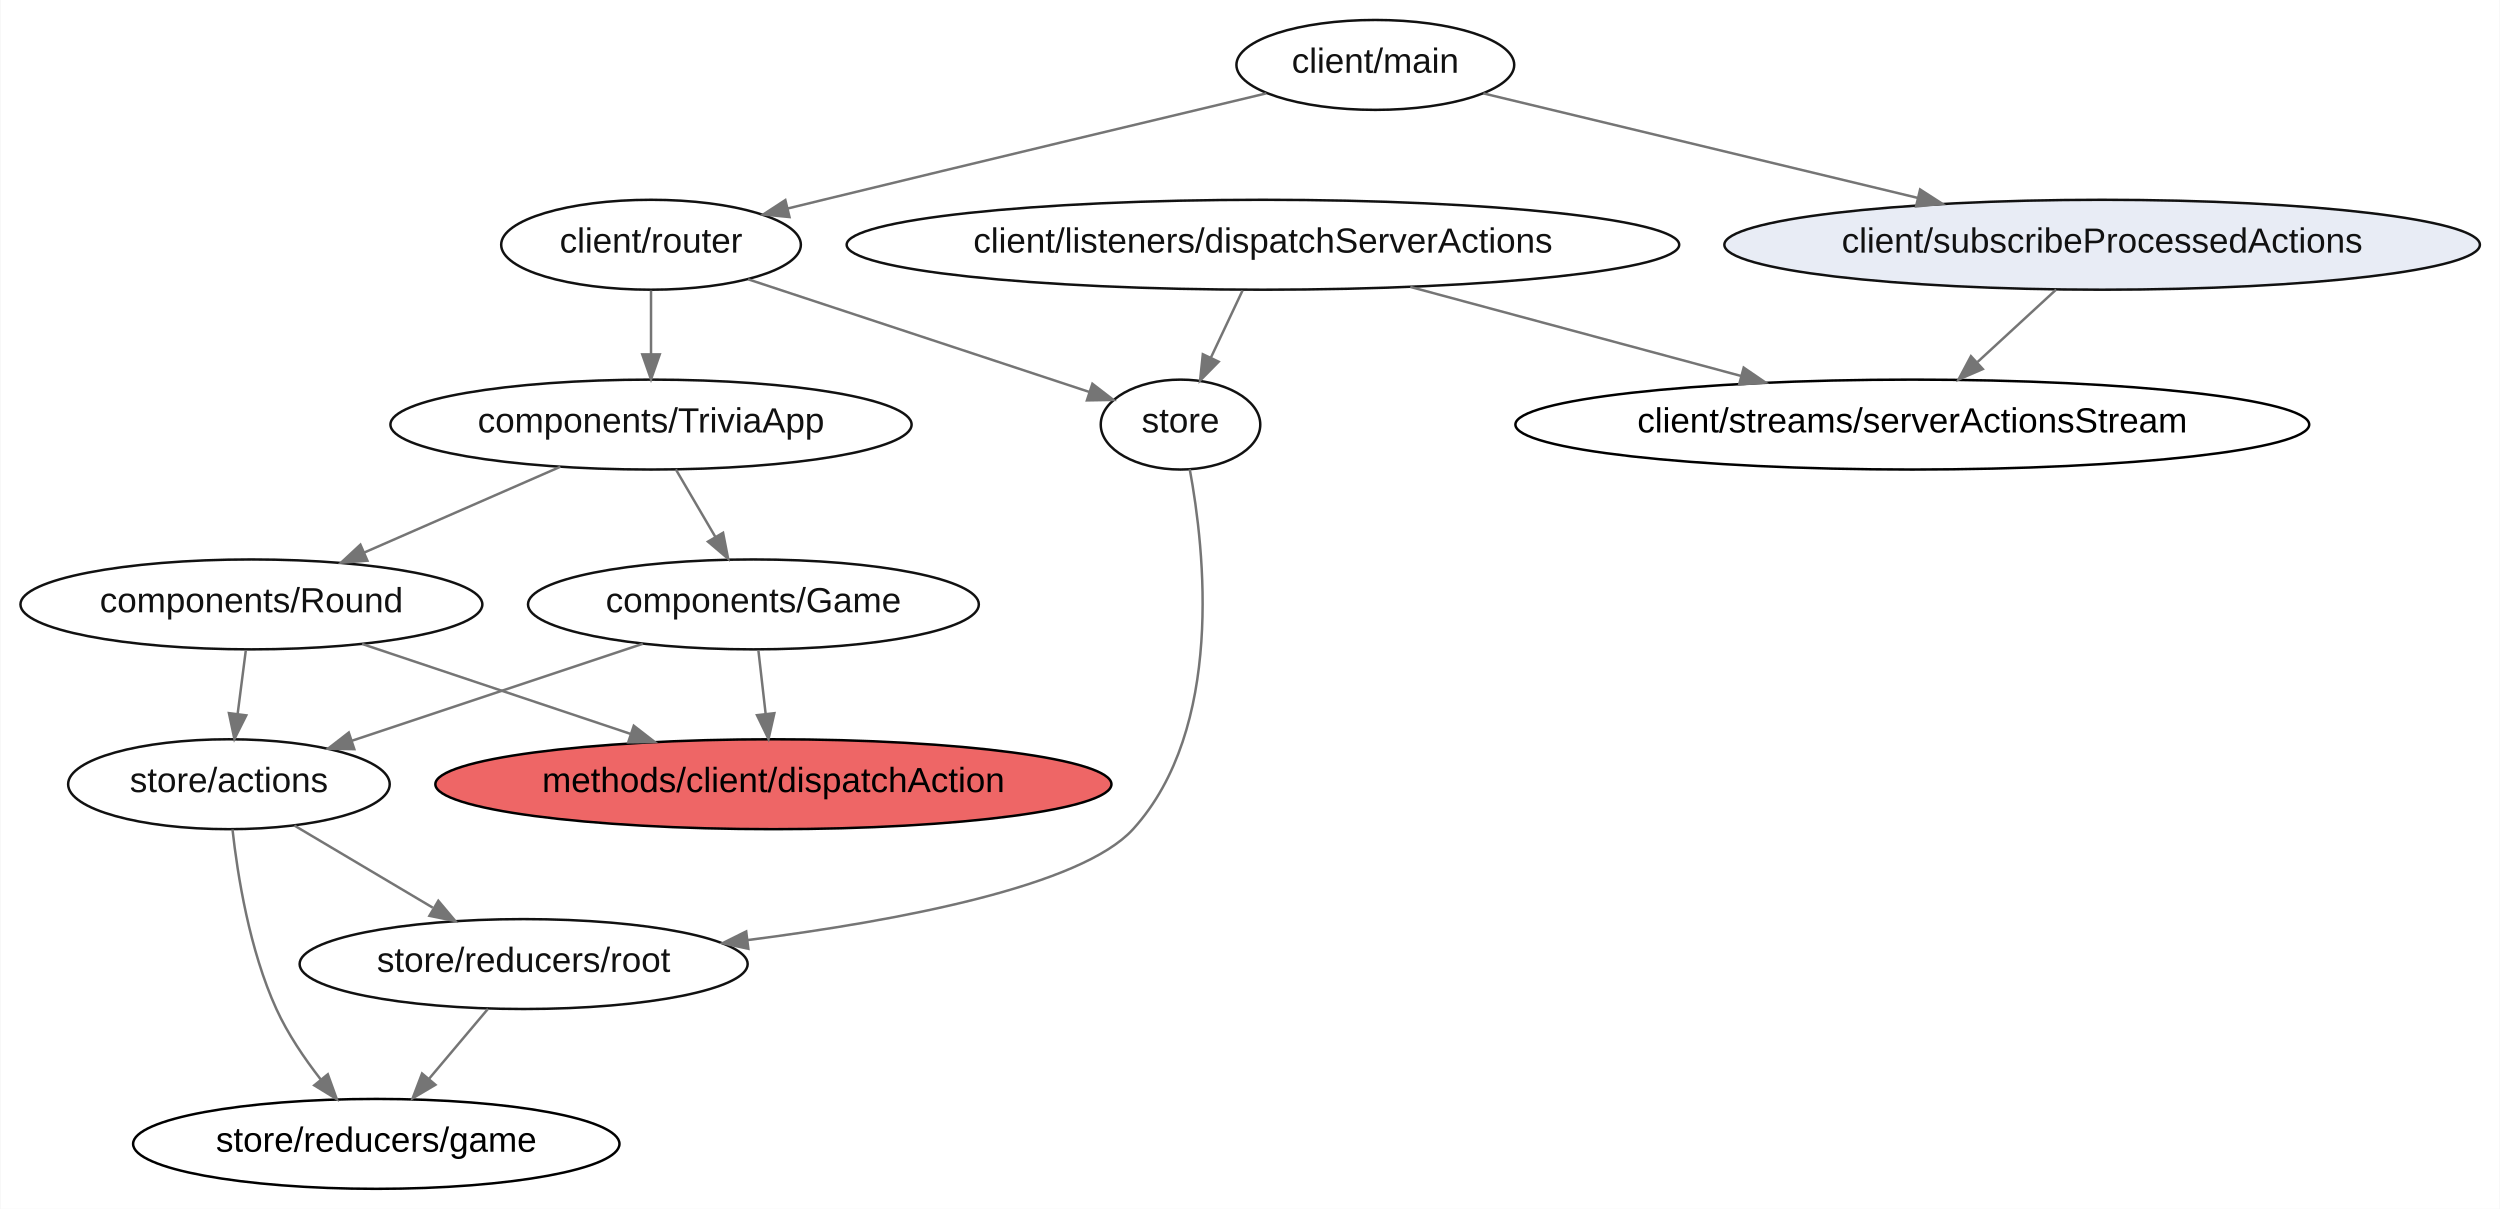
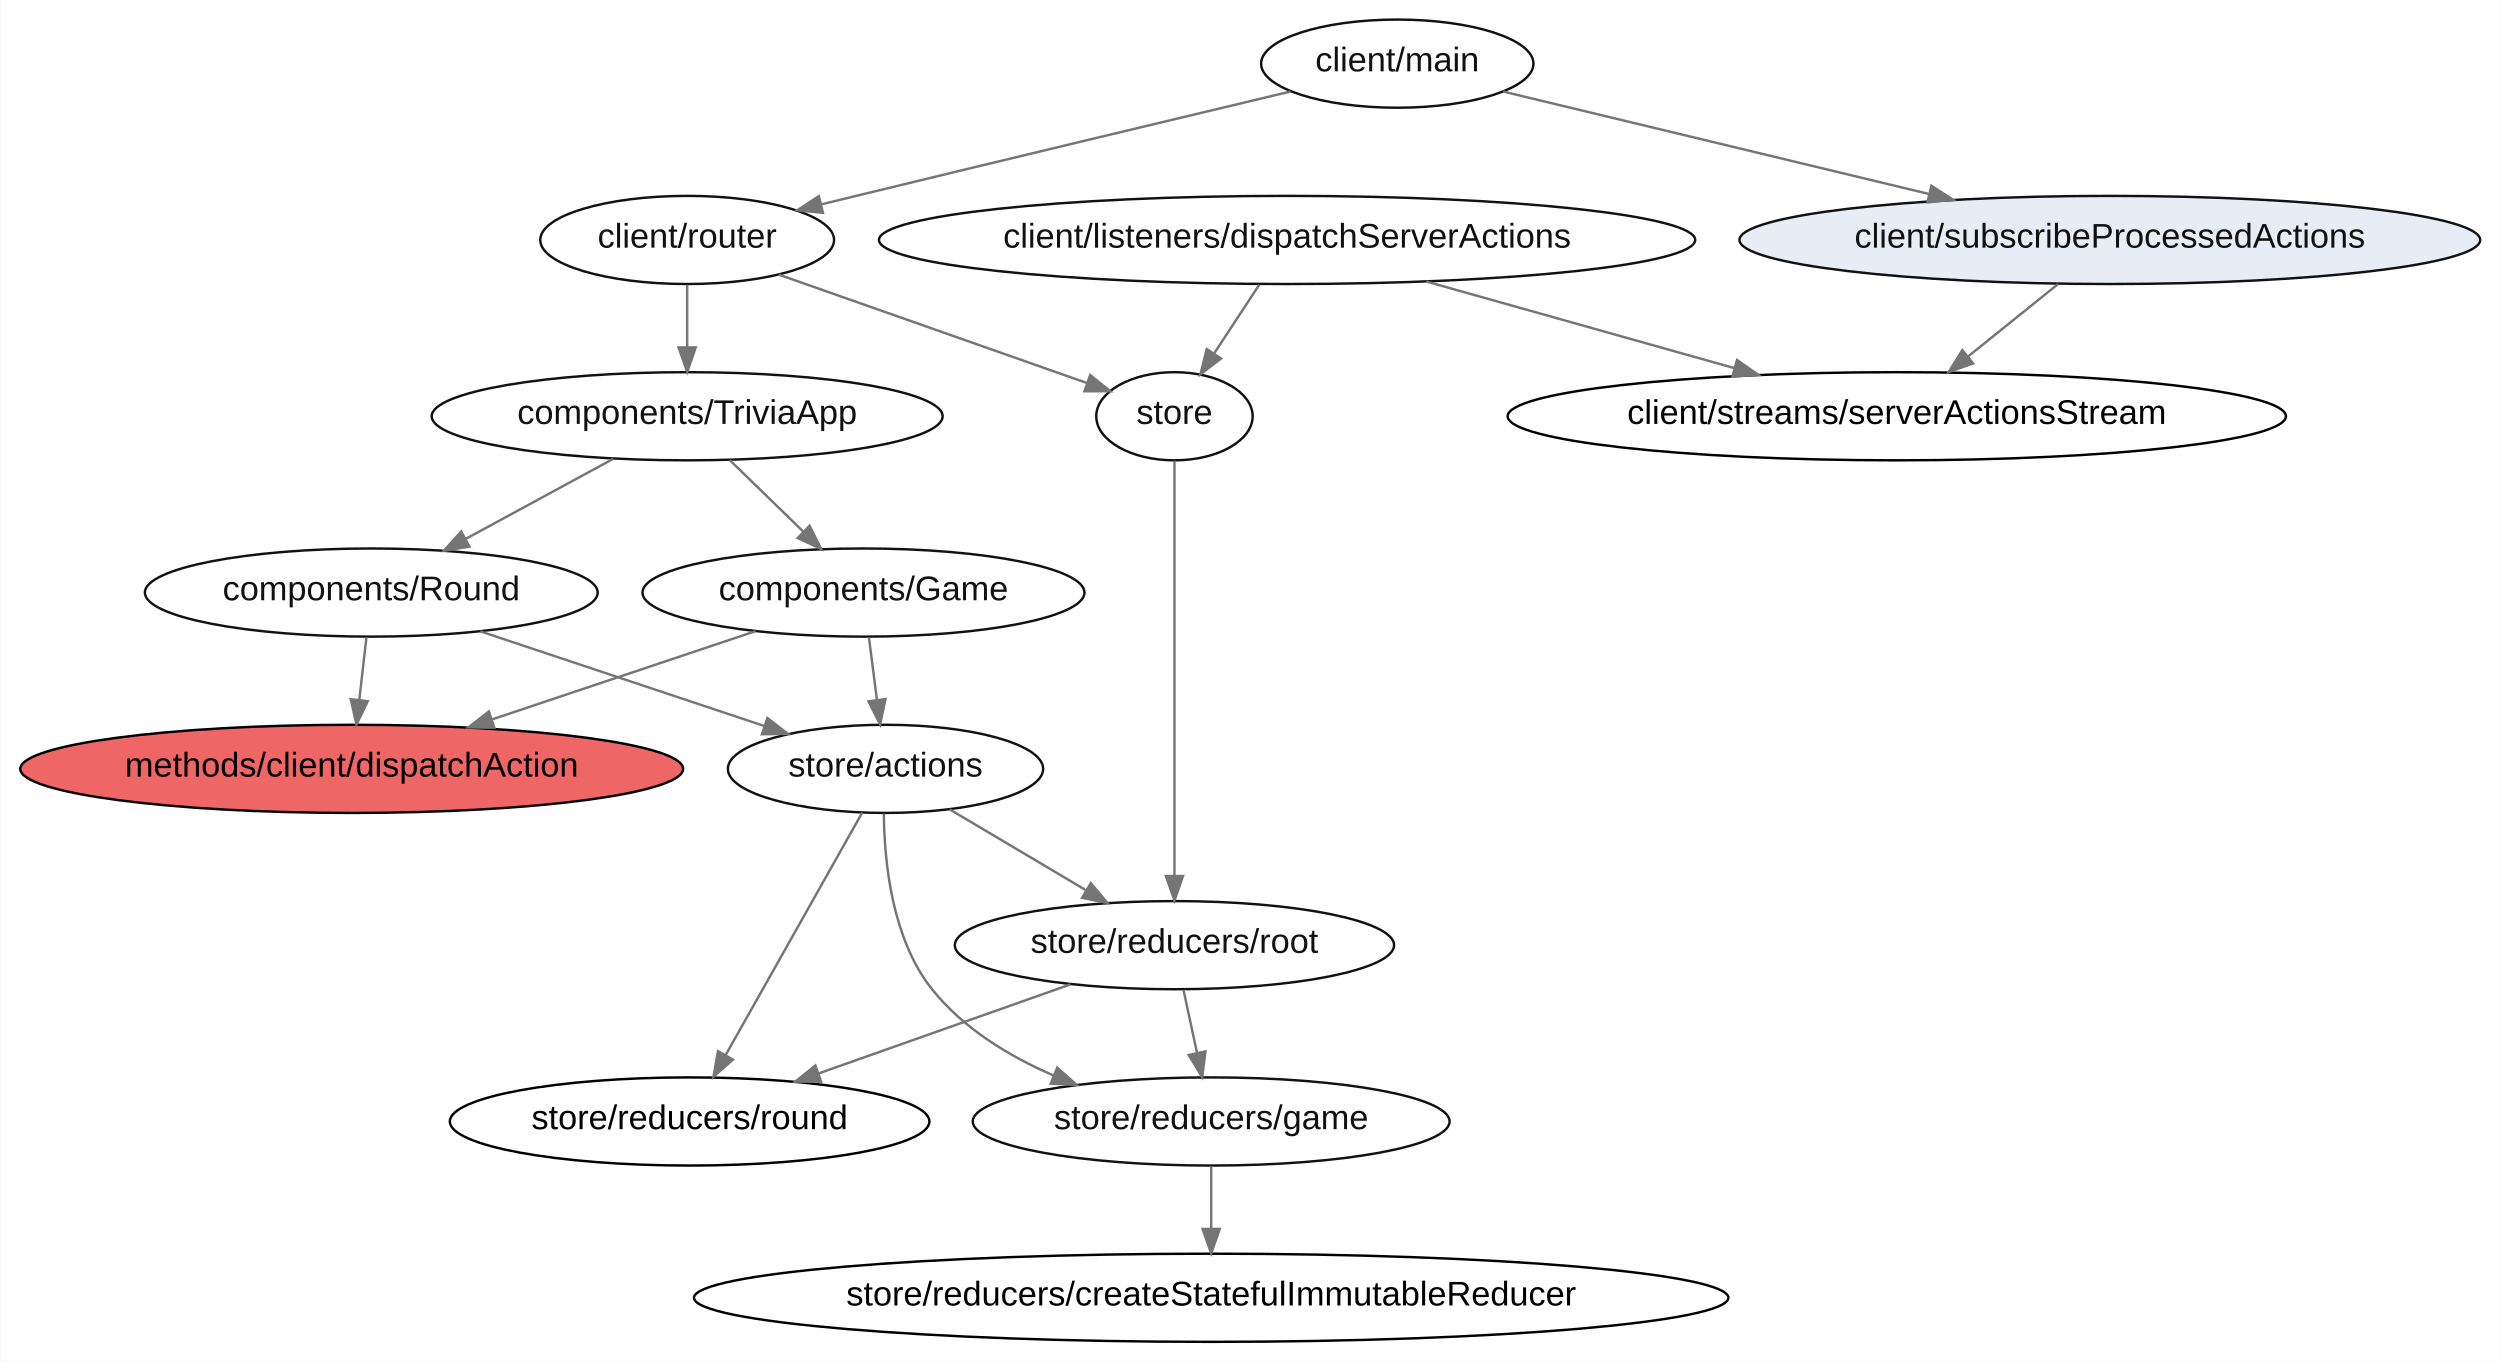
- <svg xmlns="http://www.w3.org/2000/svg" width="1001pt" height="484pt" viewBox="0.00 0.00 1000.60 483.98">
-   <g id="graph0" class="graph" transform="scale(1 1) rotate(0) translate(7.992 475.992)">
-     <polygon fill="#ffffff" stroke="none" points="-7.992,7.992 -7.992,-475.992 992.604,-475.992 992.604,7.992 -7.992,7.992" />
+ <svg xmlns="http://www.w3.org/2000/svg" width="1021pt" height="556pt" viewBox="0.00 0.00 1020.54 555.98">
+   <g id="graph0" class="graph" transform="scale(1 1) rotate(0) translate(7.992 547.992)">
+     <polygon fill="#ffffff" stroke="none" points="-7.992,7.992 -7.992,-547.992 1012.54,-547.992 1012.54,7.992 -7.992,7.992" />
    <g id="node1" class="node">
-       <ellipse fill="none" stroke="#111111" cx="497.485" cy="-378" rx="166.67" ry="18" />
-       <text text-anchor="middle" x="497.485" y="-374.849" font-family="Arial" font-size="14.00" fill="#111111">client/listeners/dispatchServerActions</text>
+       <ellipse fill="none" stroke="#111111" cx="517.425" cy="-450" rx="166.67" ry="18" />
+       <text text-anchor="middle" x="517.425" y="-446.849" font-family="Arial" font-size="14.00" fill="#111111">client/listeners/dispatchServerActions</text>
    </g>
    <g id="node2" class="node">
-       <ellipse fill="none" stroke="#000000" cx="757.485" cy="-306" rx="158.916" ry="18" />
-       <text text-anchor="middle" x="757.485" y="-302.849" font-family="Arial" font-size="14.00" fill="#000000">client/streams/serverActionsStream</text>
+       <ellipse fill="none" stroke="#000000" cx="766.425" cy="-378" rx="158.916" ry="18" />
+       <text text-anchor="middle" x="766.425" y="-374.849" font-family="Arial" font-size="14.00" fill="#000000">client/streams/serverActionsStream</text>
    </g>
    <g id="edge1" class="edge">
-       <path fill="none" stroke="#757575" d="M556.483,-361.116C595.875,-350.51 647.815,-336.527 689.027,-325.431" />
-       <polygon fill="#757575" stroke="#757575" points="689.974,-328.801 698.72,-322.821 688.154,-322.041 689.974,-328.801" />
+       <path fill="none" stroke="#757575" d="M574.238,-433.028C611.685,-422.501 660.87,-408.674 700.107,-397.643" />
+       <polygon fill="#757575" stroke="#757575" points="701.176,-400.979 709.855,-394.903 699.281,-394.24 701.176,-400.979" />
    </g>
    <g id="node3" class="node">
-       <ellipse fill="none" stroke="#111111" cx="464.485" cy="-306" rx="31.934" ry="18" />
-       <text text-anchor="middle" x="464.485" y="-302.849" font-family="Arial" font-size="14.00" fill="#111111">store</text>
+       <ellipse fill="none" stroke="#111111" cx="471.425" cy="-378" rx="31.934" ry="18" />
+       <text text-anchor="middle" x="471.425" y="-374.849" font-family="Arial" font-size="14.00" fill="#111111">store</text>
    </g>
    <g id="edge2" class="edge">
-       <path fill="none" stroke="#757575" d="M489.327,-359.697C485.515,-351.609 480.896,-341.812 476.68,-332.869" />
-       <polygon fill="#757575" stroke="#757575" points="479.751,-331.175 472.321,-323.622 473.419,-334.16 479.751,-331.175" />
+       <path fill="none" stroke="#757575" d="M506.054,-431.697C500.489,-423.229 493.692,-412.885 487.598,-403.612" />
+       <polygon fill="#757575" stroke="#757575" points="490.451,-401.579 482.034,-395.145 484.601,-405.424 490.451,-401.579" />
    </g>
    <g id="node13" class="node">
-       <ellipse fill="none" stroke="#111111" cx="201.485" cy="-90" rx="89.697" ry="18" />
-       <text text-anchor="middle" x="201.485" y="-86.849" font-family="Arial" font-size="14.00" fill="#111111">store/reducers/root</text>
+       <ellipse fill="none" stroke="#111111" cx="471.425" cy="-162" rx="89.697" ry="18" />
+       <text text-anchor="middle" x="471.425" y="-158.849" font-family="Arial" font-size="14.00" fill="#111111">store/reducers/root</text>
+     </g>
+     <g id="edge20" class="edge">
+       <path fill="none" stroke="#757575" d="M471.425,-359.849C471.425,-322.832 471.425,-235.181 471.425,-190.386" />
+       <polygon fill="#757575" stroke="#757575" points="474.925,-190.232 471.425,-180.232 467.925,-190.232 474.925,-190.232" />
+     </g>
+     <g id="node4" class="node">
+       <ellipse fill="none" stroke="#111111" cx="562.425" cy="-522" rx="55.614" ry="18" />
+       <text text-anchor="middle" x="562.425" y="-518.849" font-family="Arial" font-size="14.00" fill="#111111">client/main</text>
+     </g>
+     <g id="node5" class="node">
+       <ellipse fill="none" stroke="#111111" cx="272.425" cy="-450" rx="59.996" ry="18" />
+       <text text-anchor="middle" x="272.425" y="-446.849" font-family="Arial" font-size="14.00" fill="#111111">client/router</text>
+     </g>
+     <g id="edge3" class="edge">
+       <path fill="none" stroke="#757575" d="M518.795,-510.621C474.204,-499.993 402.959,-482.959 341.425,-468 336.798,-466.875 331.998,-465.703 327.182,-464.524" />
+       <polygon fill="#757575" stroke="#757575" points="327.872,-461.089 317.326,-462.105 326.203,-467.888 327.872,-461.089" />
+     </g>
+     <g id="node6" class="node">
+       <ellipse fill="#E8ECF5" stroke="#111111" cx="853.425" cy="-450" rx="151.255" ry="18" />
+       <text text-anchor="middle" x="853.425" y="-446.849" font-family="Arial" font-size="14.00" fill="#111111">client/subscribeProcessedActions</text>
+     </g>
+     <g id="edge4" class="edge">
+       <path fill="none" stroke="#757575" d="M605.676,-510.596C651.434,-499.589 724.475,-482.019 779.417,-468.803" />
+       <polygon fill="#757575" stroke="#757575" points="780.55,-472.13 789.454,-466.388 778.913,-465.324 780.55,-472.13" />
+     </g>
+     <g id="edge6" class="edge">
+       <path fill="none" stroke="#757575" d="M309.855,-435.834C345.978,-423.127 400.272,-404.028 435.78,-391.538" />
+       <polygon fill="#757575" stroke="#757575" points="436.995,-394.821 445.267,-388.201 434.672,-388.218 436.995,-394.821" />
+     </g>
+     <g id="node7" class="node">
+       <ellipse fill="none" stroke="#111111" cx="272.425" cy="-378" rx="104.333" ry="18" />
+       <text text-anchor="middle" x="272.425" y="-374.849" font-family="Arial" font-size="14.00" fill="#111111">components/TriviaApp</text>
+     </g>
+     <g id="edge5" class="edge">
+       <path fill="none" stroke="#757575" d="M272.425,-431.697C272.425,-423.983 272.425,-414.712 272.425,-406.112" />
+       <polygon fill="#757575" stroke="#757575" points="275.925,-406.104 272.425,-396.104 268.925,-406.104 275.925,-406.104" />
+     </g>
+     <g id="edge7" class="edge">
+       <path fill="none" stroke="#757575" d="M832.364,-432.055C821.332,-423.179 807.648,-412.169 795.611,-402.483" />
+       <polygon fill="#757575" stroke="#757575" points="797.578,-399.574 787.592,-396.032 793.19,-405.027 797.578,-399.574" />
+     </g>
+     <g id="node8" class="node">
+       <ellipse fill="none" stroke="#111111" cx="344.425" cy="-306" rx="90.255" ry="18" />
+       <text text-anchor="middle" x="344.425" y="-302.849" font-family="Arial" font-size="14.00" fill="#111111">components/Game</text>
+     </g>
+     <g id="edge12" class="edge">
+       <path fill="none" stroke="#757575" d="M289.854,-360.055C298.875,-351.285 310.038,-340.432 319.912,-330.831" />
+       <polygon fill="#757575" stroke="#757575" points="322.426,-333.269 327.156,-323.789 317.546,-328.25 322.426,-333.269" />
+     </g>
+     <g id="node11" class="node">
+       <ellipse fill="none" stroke="#111111" cx="143.425" cy="-306" rx="92.469" ry="18" />
+       <text text-anchor="middle" x="143.425" y="-302.849" font-family="Arial" font-size="14.00" fill="#111111">components/Round</text>
+     </g>
+     <g id="edge13" class="edge">
+       <path fill="none" stroke="#757575" d="M242.18,-360.588C224.179,-350.82 201.164,-338.331 181.881,-327.868" />
+       <polygon fill="#757575" stroke="#757575" points="183.494,-324.761 173.035,-323.068 180.155,-330.913 183.494,-324.761" />
+     </g>
+     <g id="node9" class="node">
+       <ellipse fill="#ee6666" stroke="#000000" cx="135.425" cy="-234" rx="135.349" ry="18" />
+       <text text-anchor="middle" x="135.425" y="-230.849" font-family="Arial" font-size="14.00" fill="#000000">methods/client/dispatchAction</text>
+     </g>
+     <g id="edge8" class="edge">
+       <path fill="none" stroke="#757575" d="M300.356,-290.24C269.073,-279.763 226.78,-265.598 192.854,-254.235" />
+       <polygon fill="#757575" stroke="#757575" points="193.665,-250.815 183.071,-250.958 191.442,-257.453 193.665,-250.815" />
+     </g>
+     <g id="node10" class="node">
+       <ellipse fill="none" stroke="#111111" cx="353.425" cy="-234" rx="64.379" ry="18" />
+       <text text-anchor="middle" x="353.425" y="-230.849" font-family="Arial" font-size="14.00" fill="#111111">store/actions</text>
+     </g>
+     <g id="edge9" class="edge">
+       <path fill="none" stroke="#757575" d="M346.649,-287.697C347.641,-279.983 348.833,-270.712 349.939,-262.112" />
+       <polygon fill="#757575" stroke="#757575" points="353.422,-262.469 351.225,-252.104 346.479,-261.576 353.422,-262.469" />
+     </g>
+     <g id="node12" class="node">
+       <ellipse fill="none" stroke="#111111" cx="486.425" cy="-90" rx="97.365" ry="18" />
+       <text text-anchor="middle" x="486.425" y="-86.849" font-family="Arial" font-size="14.00" fill="#111111">store/reducers/game</text>
+     </g>
+     <g id="edge14" class="edge">
+       <path fill="none" stroke="#757575" d="M352.754,-215.69C352.904,-196.22 355.978,-164.633 372.425,-144 385.11,-128.085 403.679,-116.733 422.163,-108.73" />
+       <polygon fill="#757575" stroke="#757575" points="423.537,-111.95 431.495,-104.955 420.912,-105.46 423.537,-111.95" />
+     </g>
+     <g id="edge15" class="edge">
+       <path fill="none" stroke="#757575" d="M379.613,-217.465C395.918,-207.792 417.125,-195.212 435.049,-184.579" />
+       <polygon fill="#757575" stroke="#757575" points="437.265,-187.334 444.08,-179.222 433.693,-181.313 437.265,-187.334" />
+     </g>
+     <g id="node14" class="node">
+       <ellipse fill="none" stroke="#000000" cx="273.425" cy="-90" rx="97.923" ry="18" />
+       <text text-anchor="middle" x="273.425" y="-86.849" font-family="Arial" font-size="14.00" fill="#000000">store/reducers/round</text>
+     </g>
+     <g id="edge16" class="edge">
+       <path fill="none" stroke="#757575" d="M343.933,-216.153C330.115,-191.625 304.337,-145.869 288.072,-116.999" />
+       <polygon fill="#757575" stroke="#757575" points="291.111,-115.262 283.153,-108.268 285.012,-118.698 291.111,-115.262" />
+     </g>
+     <g id="edge10" class="edge">
+       <path fill="none" stroke="#757575" d="M141.447,-287.697C140.565,-279.983 139.506,-270.712 138.523,-262.112" />
+       <polygon fill="#757575" stroke="#757575" points="141.992,-261.642 137.379,-252.104 135.038,-262.437 141.992,-261.642" />
+     </g>
+     <g id="edge11" class="edge">
+       <path fill="none" stroke="#757575" d="M187.96,-290.155C221.966,-278.82 268.807,-263.206 303.974,-251.484" />
+       <polygon fill="#757575" stroke="#757575" points="305.182,-254.77 313.562,-248.287 302.969,-248.129 305.182,-254.77" />
+     </g>
+     <g id="node15" class="node">
+       <ellipse fill="none" stroke="#000000" cx="486.425" cy="-18" rx="211.215" ry="18" />
+       <text text-anchor="middle" x="486.425" y="-14.849" font-family="Arial" font-size="14.00" fill="#000000">store/reducers/createStatefulImmutableReducer</text>
    </g>
    <g id="edge17" class="edge">
-       <path fill="none" stroke="#757575" d="M468.186,-288.107C474.215,-255.671 482.094,-184.321 445.485,-144 424.783,-121.199 351.893,-107.381 291.125,-99.599" />
-       <polygon fill="#757575" stroke="#757575" points="291.455,-96.113 281.101,-98.355 290.593,-103.06 291.455,-96.113" />
+       <path fill="none" stroke="#757575" d="M486.425,-71.697C486.425,-63.983 486.425,-54.712 486.425,-46.112" />
+       <polygon fill="#757575" stroke="#757575" points="489.925,-46.104 486.425,-36.104 482.925,-46.104 489.925,-46.104" />
    </g>
-     <g id="node4" class="node">
-       <ellipse fill="none" stroke="#111111" cx="542.485" cy="-450" rx="55.614" ry="18" />
-       <text text-anchor="middle" x="542.485" y="-446.849" font-family="Arial" font-size="14.00" fill="#111111">client/main</text>
+     <g id="edge18" class="edge">
+       <path fill="none" stroke="#757575" d="M475.132,-143.697C476.785,-135.983 478.772,-126.712 480.615,-118.112" />
+       <polygon fill="#757575" stroke="#757575" points="484.086,-118.616 482.759,-108.104 477.242,-117.149 484.086,-118.616" />
    </g>
-     <g id="node5" class="node">
-       <ellipse fill="none" stroke="#111111" cx="252.485" cy="-378" rx="59.996" ry="18" />
-       <text text-anchor="middle" x="252.485" y="-374.849" font-family="Arial" font-size="14.00" fill="#111111">client/router</text>
-     </g>
-     <g id="edge3" class="edge">
-       <path fill="none" stroke="#757575" d="M498.856,-438.621C454.264,-427.993 383.019,-410.959 321.485,-396 316.858,-394.875 312.058,-393.703 307.242,-392.524" />
-       <polygon fill="#757575" stroke="#757575" points="307.932,-389.089 297.386,-390.105 306.263,-395.888 307.932,-389.089" />
-     </g>
-     <g id="node6" class="node">
-       <ellipse fill="#E8ECF5" stroke="#111111" cx="833.485" cy="-378" rx="151.255" ry="18" />
-       <text text-anchor="middle" x="833.485" y="-374.849" font-family="Arial" font-size="14.00" fill="#111111">client/subscribeProcessedActions</text>
-     </g>
-     <g id="edge4" class="edge">
-       <path fill="none" stroke="#757575" d="M585.736,-438.596C631.495,-427.589 704.535,-410.019 759.477,-396.803" />
-       <polygon fill="#757575" stroke="#757575" points="760.61,-400.13 769.515,-394.388 758.973,-393.324 760.61,-400.13" />
-     </g>
-     <g id="edge6" class="edge">
-       <path fill="none" stroke="#757575" d="M291.369,-364.161C330.323,-351.299 389.821,-331.653 427.93,-319.07" />
-       <polygon fill="#757575" stroke="#757575" points="429.206,-322.335 437.605,-315.876 427.011,-315.687 429.206,-322.335" />
-     </g>
-     <g id="node7" class="node">
-       <ellipse fill="none" stroke="#111111" cx="252.485" cy="-306" rx="104.333" ry="18" />
-       <text text-anchor="middle" x="252.485" y="-302.849" font-family="Arial" font-size="14.00" fill="#111111">components/TriviaApp</text>
-     </g>
-     <g id="edge5" class="edge">
-       <path fill="none" stroke="#757575" d="M252.485,-359.697C252.485,-351.983 252.485,-342.712 252.485,-334.112" />
-       <polygon fill="#757575" stroke="#757575" points="255.985,-334.104 252.485,-324.104 248.985,-334.104 255.985,-334.104" />
-     </g>
-     <g id="edge7" class="edge">
-       <path fill="none" stroke="#757575" d="M815.087,-360.055C805.635,-351.349 793.955,-340.591 783.589,-331.043" />
-       <polygon fill="#757575" stroke="#757575" points="785.703,-328.232 775.976,-324.032 780.96,-333.381 785.703,-328.232" />
-     </g>
-     <g id="node8" class="node">
-       <ellipse fill="none" stroke="#111111" cx="293.485" cy="-234" rx="90.255" ry="18" />
-       <text text-anchor="middle" x="293.485" y="-230.849" font-family="Arial" font-size="14.00" fill="#111111">components/Game</text>
-     </g>
-     <g id="edge12" class="edge">
-       <path fill="none" stroke="#757575" d="M262.41,-288.055C267.173,-279.922 272.986,-269.998 278.29,-260.943" />
-       <polygon fill="#757575" stroke="#757575" points="281.332,-262.673 283.366,-252.275 275.292,-259.135 281.332,-262.673" />
-     </g>
-     <g id="node11" class="node">
-       <ellipse fill="none" stroke="#111111" cx="92.485" cy="-234" rx="92.469" ry="18" />
-       <text text-anchor="middle" x="92.485" y="-230.849" font-family="Arial" font-size="14.00" fill="#111111">components/Round</text>
-     </g>
-     <g id="edge13" class="edge">
-       <path fill="none" stroke="#757575" d="M216.178,-289.116C192.878,-278.922 162.444,-265.607 137.595,-254.736" />
-       <polygon fill="#757575" stroke="#757575" points="138.936,-251.502 128.372,-250.701 136.13,-257.915 138.936,-251.502" />
-     </g>
-     <g id="node9" class="node">
-       <ellipse fill="#ee6666" stroke="#000000" cx="301.485" cy="-162" rx="135.349" ry="18" />
-       <text text-anchor="middle" x="301.485" y="-158.849" font-family="Arial" font-size="14.00" fill="#000000">methods/client/dispatchAction</text>
-     </g>
-     <g id="edge8" class="edge">
-       <path fill="none" stroke="#757575" d="M295.462,-215.697C296.344,-207.983 297.403,-198.712 298.386,-190.112" />
-       <polygon fill="#757575" stroke="#757575" points="301.872,-190.437 299.53,-180.104 294.917,-189.642 301.872,-190.437" />
-     </g>
-     <g id="node10" class="node">
-       <ellipse fill="none" stroke="#111111" cx="83.485" cy="-162" rx="64.379" ry="18" />
-       <text text-anchor="middle" x="83.485" y="-158.849" font-family="Arial" font-size="14.00" fill="#111111">store/actions</text>
-     </g>
-     <g id="edge9" class="edge">
-       <path fill="none" stroke="#757575" d="M249.206,-218.24C215.108,-206.874 167.993,-191.169 132.713,-179.409" />
-       <polygon fill="#757575" stroke="#757575" points="133.691,-176.046 123.097,-176.204 131.477,-182.687 133.691,-176.046" />
-     </g>
-     <g id="node12" class="node">
-       <ellipse fill="none" stroke="#000000" cx="142.485" cy="-18" rx="97.365" ry="18" />
-       <text text-anchor="middle" x="142.485" y="-14.849" font-family="Arial" font-size="14.00" fill="#000000">store/reducers/game</text>
-     </g>
-     <g id="edge14" class="edge">
-       <path fill="none" stroke="#757575" d="M84.912,-143.91C86.95,-125.466 91.72,-95.57 102.485,-72 107.01,-62.091 113.645,-52.275 120.216,-43.835" />
-       <polygon fill="#757575" stroke="#757575" points="123.079,-45.862 126.684,-35.9 117.653,-41.439 123.079,-45.862" />
-     </g>
-     <g id="edge15" class="edge">
-       <path fill="none" stroke="#757575" d="M109.673,-145.465C125.978,-135.792 147.185,-123.212 165.109,-112.579" />
-       <polygon fill="#757575" stroke="#757575" points="167.325,-115.334 174.14,-107.222 163.753,-109.313 167.325,-115.334" />
-     </g>
-     <g id="edge10" class="edge">
-       <path fill="none" stroke="#757575" d="M136.808,-218.155C168.108,-207.672 210.334,-193.529 244.19,-182.19" />
-       <polygon fill="#757575" stroke="#757575" points="245.582,-185.414 253.953,-178.92 243.359,-178.777 245.582,-185.414" />
-     </g>
-     <g id="edge11" class="edge">
-       <path fill="none" stroke="#757575" d="M90.26,-215.697C89.268,-207.983 88.076,-198.712 86.971,-190.112" />
-       <polygon fill="#757575" stroke="#757575" points="90.431,-189.576 85.684,-180.104 83.488,-190.469 90.431,-189.576" />
-     </g>
-     <g id="edge16" class="edge">
-       <path fill="none" stroke="#757575" d="M187.202,-72.055C180.133,-63.668 171.459,-53.376 163.637,-44.096" />
-       <polygon fill="#757575" stroke="#757575" points="166.166,-41.666 157.045,-36.275 160.814,-46.177 166.166,-41.666" />
+     <g id="edge19" class="edge">
+       <path fill="none" stroke="#757575" d="M428.949,-145.983C398.879,-135.353 358.347,-121.023 326.2,-109.658" />
+       <polygon fill="#757575" stroke="#757575" points="327.108,-106.267 316.514,-106.233 324.775,-112.867 327.108,-106.267" />
    </g>
  </g>
</svg>
